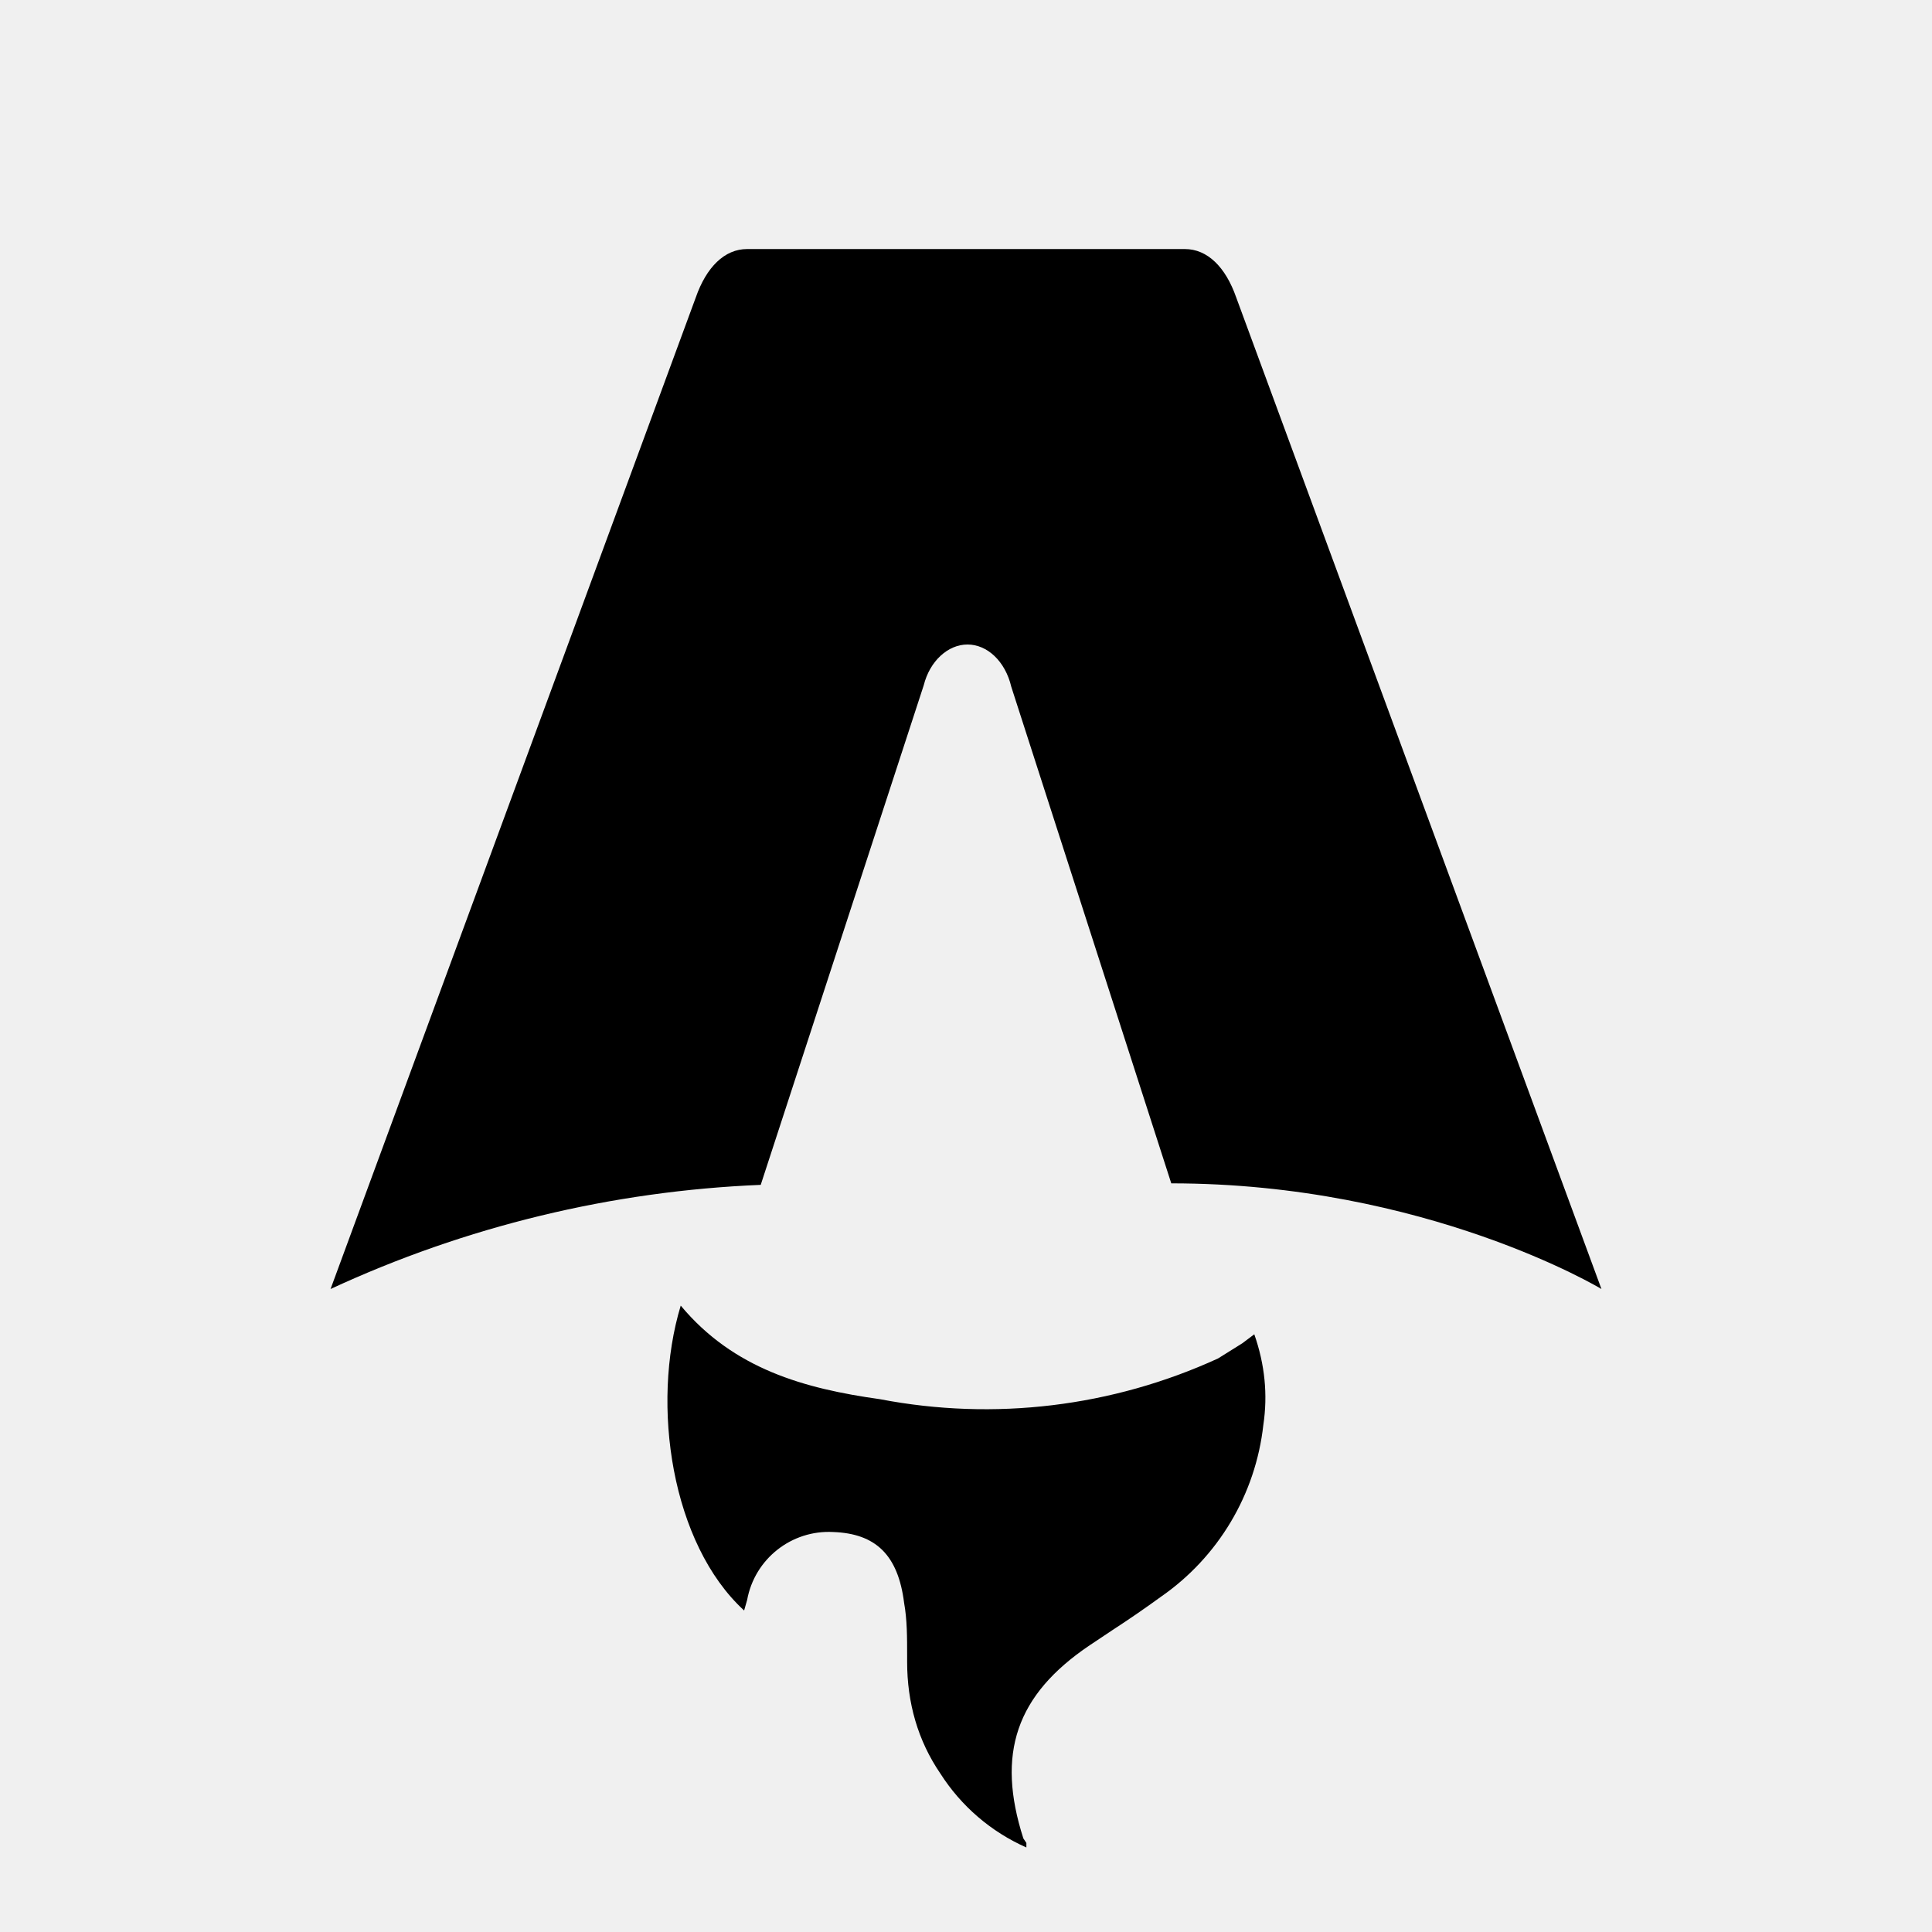
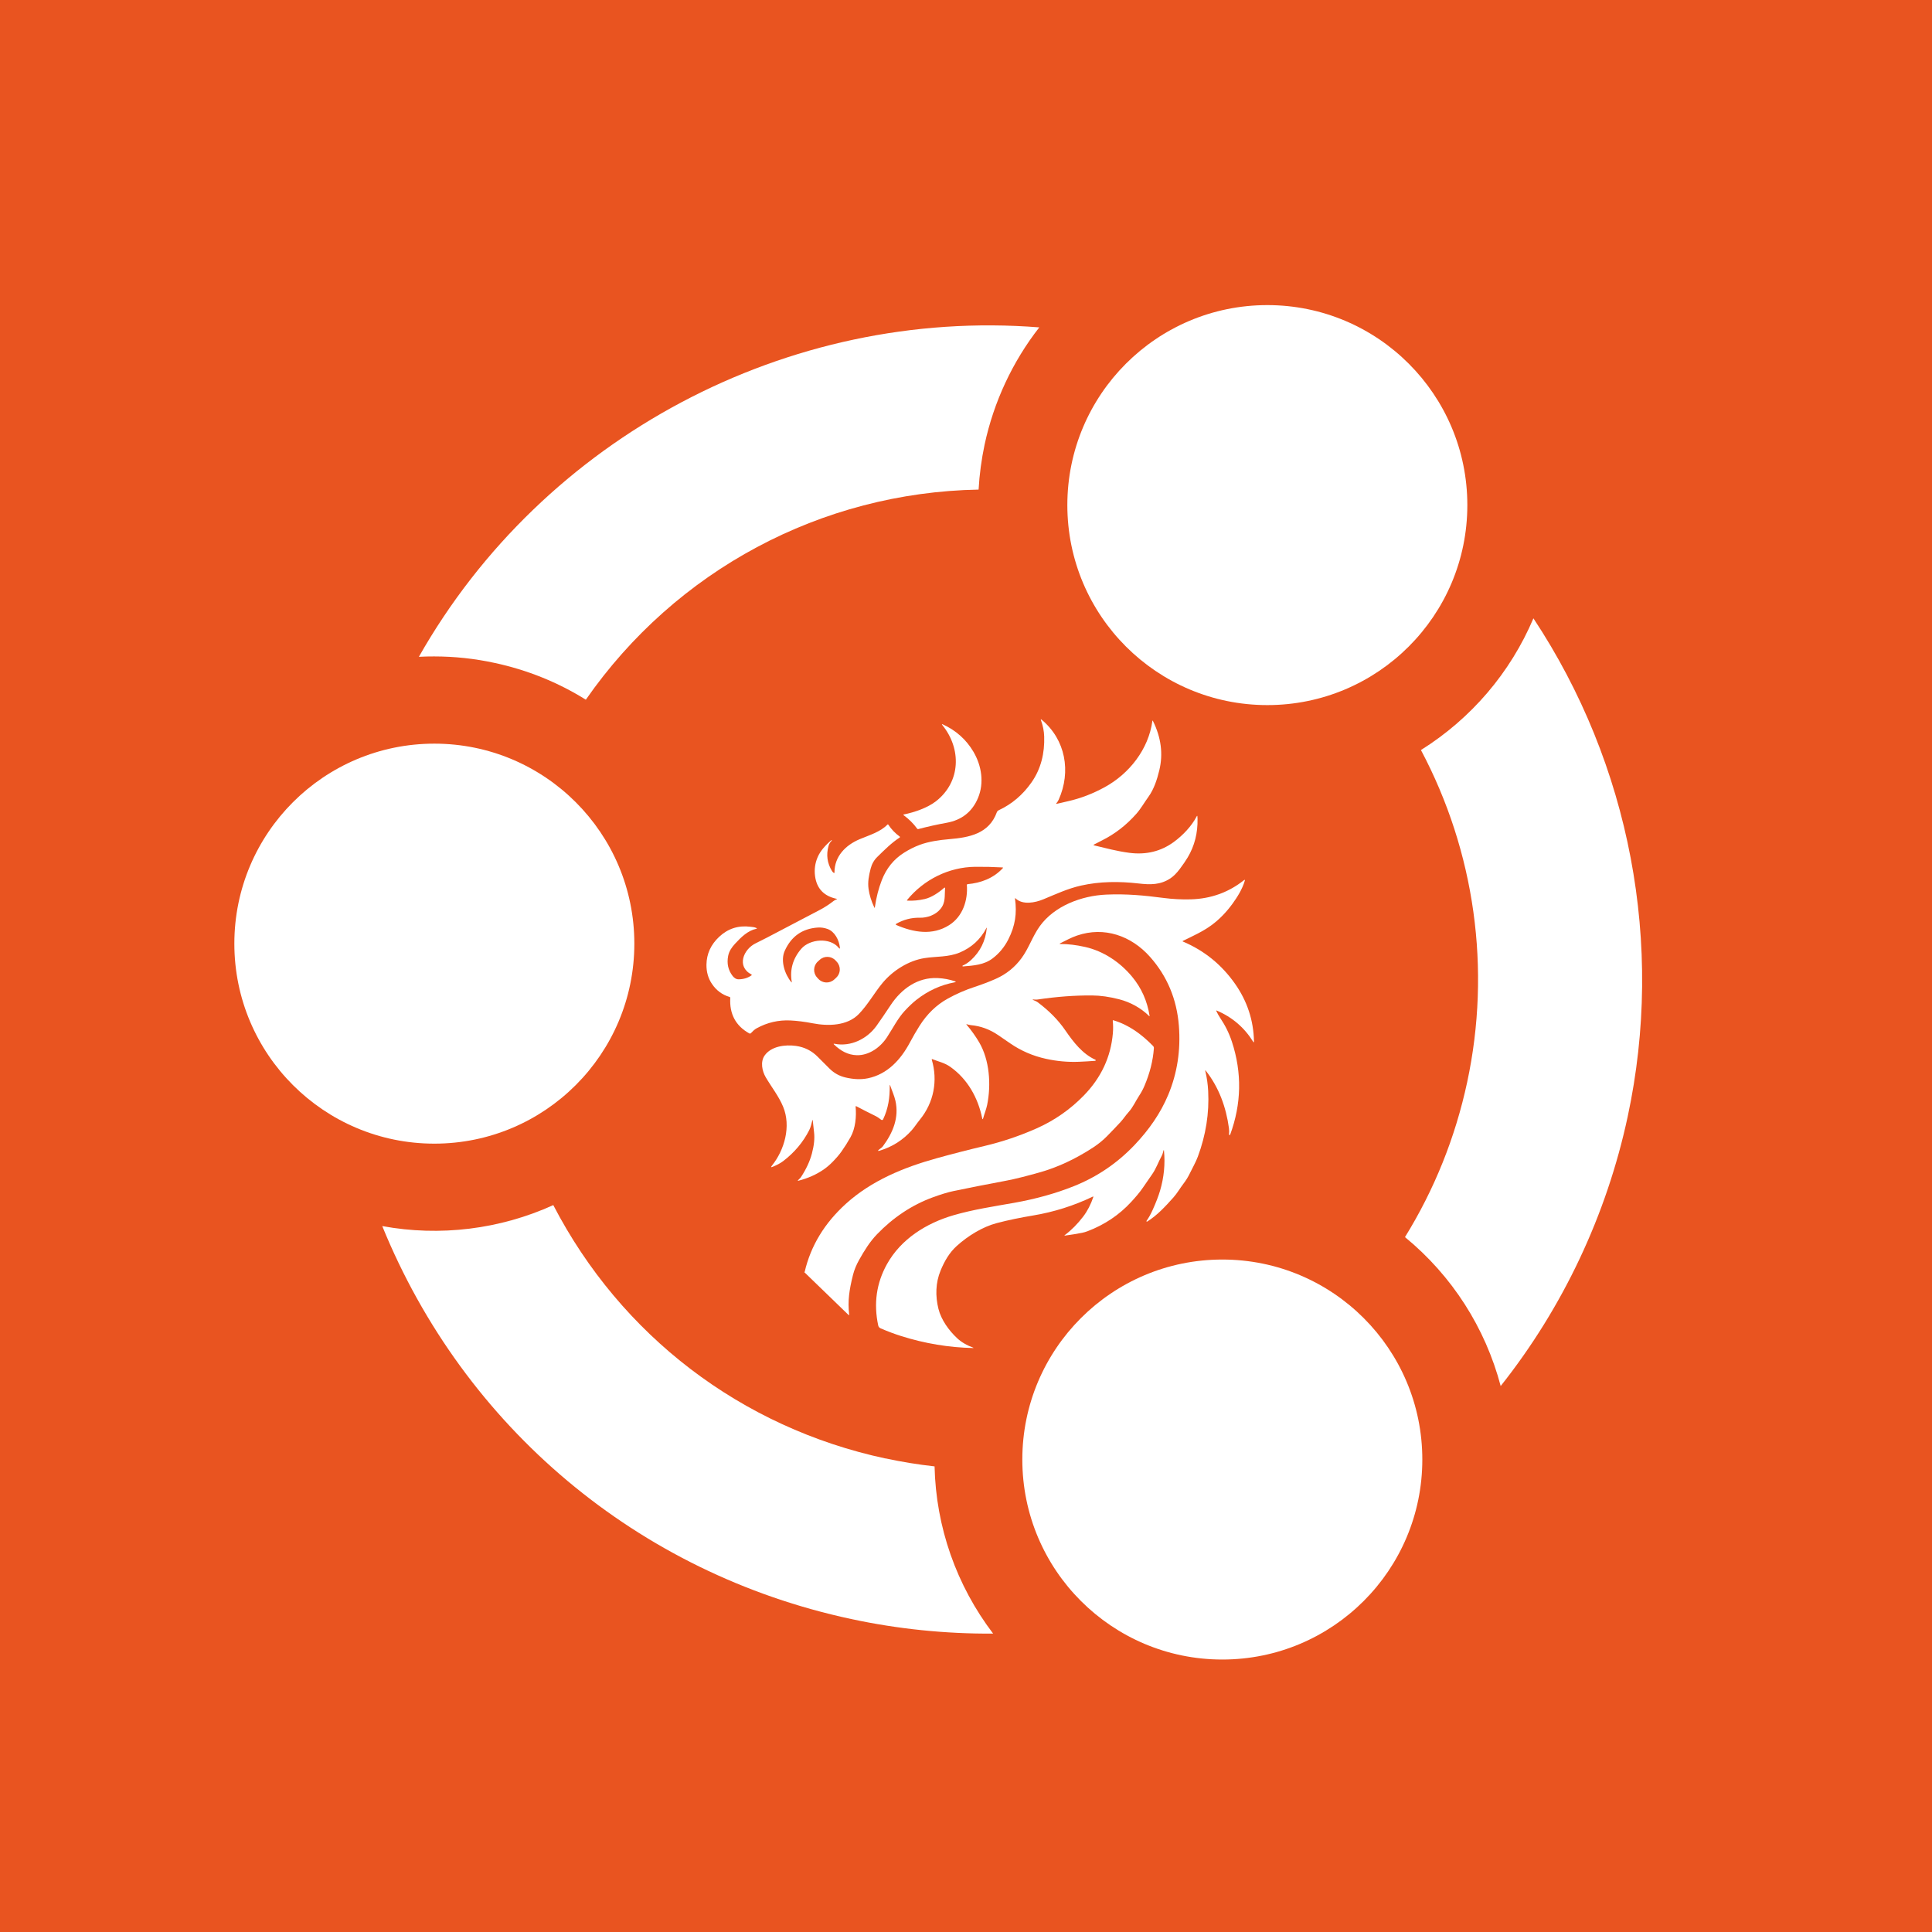
- <svg xmlns="http://www.w3.org/2000/svg" fill="none" viewBox="0 0 128 128">
-   <path d="M50.4 78.5a75.1 75.1 0 0 0-28.5 6.9l24.2-65.7c.7-2 1.9-3.2 3.4-3.2h29c1.5 0 2.7 1.2 3.4 3.2l24.2 65.7s-11.6-7-28.5-7L67 45.5c-.4-1.7-1.6-2.8-2.9-2.8-1.3 0-2.5 1.1-2.9 2.7L50.4 78.5Zm-1.1 28.2Zm-4.2-20.2c-2 6.6-.6 15.8 4.2 20.2a17.5 17.5 0 0 1 .2-.7 5.5 5.5 0 0 1 5.7-4.5c2.8.1 4.3 1.5 4.7 4.7.2 1.1.2 2.3.2 3.5v.4c0 2.7.7 5.2 2.2 7.4a13 13 0 0 0 5.7 4.9v-.3l-.2-.3c-1.8-5.6-.5-9.5 4.4-12.8l1.5-1a73 73 0 0 0 3.2-2.2 16 16 0 0 0 6.8-11.4c.3-2 .1-4-.6-6l-.8.6-1.6 1a37 37 0 0 1-22.4 2.7c-5-.7-9.7-2-13.2-6.2Z" />
-   <style>
-         path { fill: #000; }
-         @media (prefers-color-scheme: dark) {
-             path { fill: #FFF; }
-         }
+ <svg xmlns="http://www.w3.org/2000/svg" width="184.194mm" height="184.194mm" viewBox="0 0 184.194 184.194" version="1.1" id="svg1" xml:space="preserve">
+   <defs id="defs1">
+     <style id="style1">
+       .cls-1 {
+         fill: none;
+       }
+ 
+       .cls-2 {
+         fill: #e95420;
+       }
+ 
+       .cls-3 {
+         fill: #fff;
+       }
    </style>
+   </defs>
+   <g id="layer1" transform="translate(-12.90325,-109.306)">
+     <g id="g1" transform="matrix(0.2645833,0,0,0.2645833,-30.47622,13.03333)">
+       <g id="g3" transform="matrix(2.362205,0,0,2.362205,-197.4934,1247.462)">
+         <g id="g4" transform="matrix(1.16,0,0,1.16,-48.0588,49.81531)">
+           <g id="g19" transform="translate(173.3375,-511.3456)">
+             <rect class="cls-2" width="254.061" height="254.061" id="rect15" x="0" y="145.939" style="stroke-width:1" />
+             <rect class="cls-1" x="30.25" y="169.38" width="193.57" height="193.57" id="rect16" />
+           </g>
+           <g id="g324" transform="translate(-4.085001,-2.939333)">
+             <circle class="cls-3" cx="61.202" cy="272.97" r="26.3" id="circle16" transform="translate(173.3375,-511.3456)" />
+             <circle class="cls-3" cx="170.742" cy="215.3" r="26.3" id="circle17" transform="translate(173.3375,-511.3456)" />
+             <path class="cls-3" d="m 120.522,340.67 c -18.95,-4.06 -34.78,-16.16 -43.68,-33.32 -7.01,3.19 -14.9,4.16 -22.49,2.76 10.77,26.45 33.61,45.66 61.65,51.67 6.15,1.32 12.42,1.96 18.68,1.92 -4.83,-6.35 -7.52,-14.01 -7.7,-21.99 -2.17,-0.24 -4.33,-0.59 -6.45,-1.05 z" id="path17-7" transform="translate(173.3375,-511.3456)" />
+             <circle class="cls-3" cx="164.822" cy="340.81" r="26.3" id="circle18" transform="translate(173.3375,-511.3456)" />
+             <path class="cls-3" d="m 201.422,331.15 c 8.18,-10.31 13.94,-22.5 16.71,-35.45 4.84,-22.59 0.32,-46.29 -12.4,-65.51 -3.03,7.14 -8.17,13.17 -14.79,17.32 7.1,13.38 9.26,28.82 6.08,43.67 -1.56,7.27 -4.31,14.12 -8.18,20.38 6.19,5.08 10.56,11.91 12.59,19.6 z" id="path18" transform="translate(173.3375,-511.3456)" />
+             <path class="cls-3" d="m 59.172,235.25 c 0.67,-0.04 1.34,-0.05 2,-0.05 2.66,0 5.31,0.28 7.94,0.85 4.29,0.92 8.32,2.54 12.01,4.84 11.84,-17.03 30.95,-27.25 51.65,-27.63 0.11,-1.99 0.38,-3.97 0.79,-5.92 1.21,-5.63 3.67,-10.9 7.19,-15.41 -33.08,-2.62 -65.22,14.45 -81.59,43.33 z" id="path19" transform="translate(173.3375,-511.3456)" />
+             <g id="g2" transform="matrix(0.1494042,0,0,0.1494042,214.8055,-304.1097)" style="fill:#ffffff;stroke:none">
+               <path fill="#ec5100" d="m 680.033,316.878 q 4.84,-1.15 9.82,-2.27 16.45,-3.71 32.2,-12.32 c 21.77,-11.89 38.63,-33.47 42.02,-58.22 q 0.12,-0.86 0.51,-0.08 10.83,21.86 5.56,43.54 c -1.89,7.79 -4.62,16.42 -9.55,23.22 -3.64,5.01 -6.54,10.3 -10.64,14.95 q -13.21,14.96 -30.23,23.42 -3.44,1.7 -6.97,3.6 -0.99,0.53 0.11,0.78 c 10.46,2.46 19.83,5.09 31.06,6.55 q 22,2.84 38.94,-9.51 c 7.77,-5.67 15.74,-13.89 20.23,-22.63 q 0.5,-0.96 0.61,0.12 0.1,0.98 0.12,2.01 0.4,18.84 -8.67,34.05 -2.62,4.38 -6.88,10.06 -4.14,5.52 -8.17,8.24 c -8.93,6.01 -17.99,5.79 -28.11,4.63 -17.06,-1.97 -34.3,-1.86 -50.79,1.86 -11.63,2.62 -22.11,7.53 -33.04,12.05 -7.35,3.05 -18.28,5.2 -24.52,-0.79 q -0.56,-0.53 -0.46,0.24 c 1.75,12.95 0.22,23.86 -5.94,35.95 q -5.13,10.06 -13.8,16.63 c -7.56,5.73 -16.63,6.31 -26.08,7.07 q -0.36,0.03 -0.44,-0.32 -0.04,-0.14 0.02,-0.27 0.04,-0.1 0.15,-0.15 3.7,-1.54 7.25,-4.77 12.29,-11.2 13.98,-28.25 0.09,-0.82 -0.29,-0.09 -7.87,15.06 -23.54,21.62 c -9.97,4.17 -20.39,3.27 -30.83,4.88 -14.2,2.18 -27.93,11.02 -36.79,21.53 -7.2,8.54 -13.1,19.4 -21.22,27.76 -10.08,10.36 -26.82,10.77 -40.58,8.1 q -10.58,-2.05 -19.63,-2.49 -15.63,-0.76 -29.61,6.85 c -2.05,1.12 -3.52,2.66 -5.1,4.32 a 1.22,1.21 36.4 0 1 -1.48,0.22 q -17.9,-10 -16.71,-31.31 0.03,-0.58 -0.52,-0.74 -9.79,-2.85 -15.65,-11.58 -4.9,-7.31 -4.78,-16.89 0.19,-14.22 11.24,-24.55 11.52,-10.76 27.34,-8.81 c 1.87,0.23 3.63,0.29 5.35,1.11 q 0.99,0.47 -0.09,0.7 c -7.45,1.58 -13.4,7.42 -18.61,13.09 -2.92,3.17 -5.3,6.48 -6.14,10.82 q -1.95,10.01 3.98,17.66 c 1.3,1.67 3.09,2.93 5.3,2.9 q 6.55,-0.09 11.36,-3.56 a 0.38,0.38 0 0 0 -0.05,-0.64 c -13.6,-7.11 -6.97,-22.34 3.56,-27.46 q 5.38,-2.62 10.17,-5.13 23.24,-12.19 46.42,-24.33 6.16,-3.23 12.07,-7.84 c 0.8,-0.62 1.66,-1.05 2.6,-1.41 q 0.85,-0.32 -0.04,-0.51 -16.71,-3.57 -18.89,-20.04 -1.13,-8.57 2.28,-16.57 c 2.5,-5.88 7.24,-10.77 11.94,-14.9 q 0.21,-0.18 0.4,0.02 l 0.18,0.18 a 0.03,0.03 0 0 1 0,0.04 q -2.15,2 -2.91,4.72 -3.31,11.78 3.03,22.12 0.6,0.98 1.52,1.6 0.65,0.44 0.65,-0.34 c 0.02,-14.21 9.76,-24.04 22.26,-29.31 8.06,-3.4 18.28,-6.37 24.4,-12.87 a 0.46,0.45 49.6 0 1 0.71,0.06 q 4.09,6.2 10.08,10.54 a 0.49,0.49 0 0 1 -0.02,0.81 c -7.29,4.72 -13.56,11.08 -19.71,17.08 q -4.31,4.2 -5.88,10.35 c -1.54,6.03 -2.69,11.65 -1.82,17.85 q 1.11,7.96 5.01,16.21 0.4,0.86 0.53,-0.08 1.84,-12.89 6.11,-23.89 6.08,-15.64 19.55,-24.12 6.8,-4.29 13.68,-6.87 c 8.01,-3 17.39,-4.33 26.16,-5.07 17.61,-1.48 35.04,-4.74 41.89,-23.76 0.29,-0.79 1.03,-1.42 1.77,-1.77 q 17.24,-8.05 28.75,-24.48 c 8.42,-12.02 11.59,-25.89 11.13,-40.33 q -0.23,-7.24 -2.84,-14.34 -0.5,-1.36 0.61,-0.44 c 21.08,17.5 26.04,45.69 15.01,70.33 q -0.75,1.66 -1.96,3.07 -0.71,0.84 0.36,0.59 z m -98.44,74.18 c -0.52,6.95 0.67,12.74 -4.11,18.47 -4.37,5.26 -11.65,7.78 -18.09,7.63 q -11,-0.25 -20.86,5.38 a 0.55,0.55 0 0 0 0.05,0.98 c 15.36,6.65 31.9,9.48 46.61,0.17 11.93,-7.54 16.63,-21.81 15.59,-35.38 a 0.64,0.64 0 0 1 0.58,-0.68 c 11.9,-1.08 22.83,-5.21 31,-14.04 q 0.61,-0.65 -0.28,-0.7 -12.08,-0.68 -24.04,-0.55 c -23,0.25 -45.1,11.12 -59.95,29.32 a 0.28,0.28 0 0 0 0.2,0.45 q 7.53,0.41 15.49,-1.42 c 5.99,-1.38 12.46,-5.81 17.15,-9.95 a 0.39,0.4 71.2 0 1 0.66,0.32 z m -126.57,53.46 c 7.51,-8.74 25.43,-10.23 32.99,-0.85 q 1.24,1.54 1.01,-0.42 c -0.78,-6.5 -4.47,-13.89 -10.87,-16.2 q -4.29,-1.55 -8.69,-1.24 -20.39,1.44 -28.98,20.49 c -3.93,8.7 0.03,20.6 5.78,27.55 q 0.56,0.67 0.41,-0.18 -2.75,-16.23 8.35,-29.15 z m 30.272,10.325 a 9.91,9.91 0 0 0 -13.999,-0.66 l -1.701,1.548 a 9.91,9.91 0 0 0 -0.66,13.999 l 1.077,1.183 a 9.91,9.91 0 0 0 13.999,0.66 l 1.701,-1.548 a 9.91,9.91 0 0 0 0.66,-13.999 z" id="path11" style="fill:#ffffff;stroke:none" />
+               <path stroke="#f29d63" vector-effect="non-scaling-stroke" d="m 362.92,716.67 39.2,37.93 c 0.22,0.135 0.5,-0.043 0.47,-0.3 -0.68,-5.92 -0.7,-11.71 -0.06,-17.37 0.56,-4.967 1.71,-10.89 3.45,-17.77 1.107,-4.353 2.927,-8.78 5.46,-13.28 4.66,-8.27 9.25,-15.75 15.8,-22.54 13.91,-14.41 30.38,-25.58 48.98,-32.37 7.353,-2.68 13.473,-4.53 18.36,-5.55 14.02,-2.913 28.947,-5.85 44.78,-8.81 10.43,-1.94 20.74,-4.76 30.48,-7.47 15.933,-4.44 31.747,-11.777 47.44,-22.01 4.627,-3.013 8.79,-6.413 12.49,-10.2 4.22,-4.313 8.093,-8.37 11.62,-12.17 2.52,-2.71 4.53,-5.93 7.04,-8.69 4.05,-4.43 6.26,-9.83 9.51,-14.73 1.74,-2.627 3.24,-5.417 4.5,-8.37 4.8,-11.267 7.583,-22.34 8.35,-33.22 0.06,-0.767 -0.193,-1.44 -0.76,-2.02 -10.11,-10.34 -21.29,-18.57 -34.98,-22.61 -0.34,-0.1 -0.493,0.03 -0.46,0.39 0.387,3.673 0.417,7.39 0.09,11.15 -1.787,20.707 -10.233,38.86 -25.34,54.46 -12.04,12.433 -25.983,22.167 -41.83,29.2 -14.893,6.6 -30.13,11.743 -45.71,15.43 -14.067,3.327 -28.067,6.92 -42,10.78 -29.42,8.16 -57.51,19.76 -79.91,39.97 -18.94,17.087 -31.087,37.083 -36.44,59.99 -0.056,0.237 -0.341,0.334 -0.53,0.18" id="path5" style="display:inline;fill:#ffffff;stroke:none" transform="translate(94.61338,12.27807)" />
+               <path fill="#ec5100" d="m 610.653,311.628 q -7.63,18.35 -27.69,21.97 -12.31,2.22 -24.98,5.55 a 0.86,0.85 65 0 1 -0.9,-0.33 q -4.91,-6.75 -11.84,-11.84 -0.75,-0.55 0.17,-0.74 c 9.21,-1.86 20.73,-5.78 28.24,-11.64 21.9,-17.13 22.43,-46.19 5.63,-66.92 q -1.11,-1.37 0.49,-0.63 17.36,8.01 26.81,24.04 c 7.27,12.33 9.51,27.46 4.07,40.54 z" id="path12" style="fill:#ffffff;stroke:none" />
+               <path fill="#ec5100" d="m 600.503,511.258 q 6.35,7.47 11.05,15.44 c 9.2,15.57 10.74,37.26 7.11,55.14 -0.81,4.01 -2.45,7.79 -3.49,11.73 q -0.51,1.93 -0.91,-0.03 c -3.68,-17.86 -12.79,-34.27 -27.9,-45.03 -5.26,-3.75 -10.37,-4.62 -16.07,-6.92 a 0.32,0.31 2.8 0 0 -0.42,0.38 c 5.52,18.58 1.87,37.9 -10.56,53.08 -2.48,3.01 -4.47,6.26 -7.09,9.21 q -11.38,12.77 -27.94,17.86 -2.99,0.92 -0.58,-1.07 c 1.07,-0.88 2.27,-1.5 3.12,-2.65 8.97,-12.03 14.4,-25.38 11.11,-40.07 -1.05,-4.67 -3.1,-9.03 -4.65,-13.59 q -0.4,-1.18 -0.39,0.07 c 0.11,10.63 -1.18,19.96 -5.81,29.8 a 1.09,1.09 0 0 1 -1.64,0.41 c -1.56,-1.16 -3.13,-2.39 -4.88,-3.25 q -8.73,-4.29 -17.23,-8.76 a 0.32,0.32 0 0 0 -0.46,0.31 c 0.78,8.77 -0.08,19.23 -4.54,27.12 q -3.79,6.69 -7.94,12.54 -2.92,4.13 -7.7,9.01 -3.92,4 -7.86,6.72 -9.74,6.72 -22.24,9.92 -1.05,0.27 -0.3,-0.52 c 0.83,-0.88 1.88,-1.72 2.54,-2.73 q 6.86,-10.47 9.57,-20.65 2.87,-10.79 1.89,-18.72 -0.67,-5.45 -1.13,-10.36 -0.11,-1.19 -0.41,-0.04 c -0.77,2.94 -1.28,5.68 -2.69,8.47 q -8.05,15.91 -22.87,27.25 c -2.76,2.12 -6.02,3.68 -9.28,5.04 q -2.29,0.96 -0.73,-0.97 c 11.13,-13.86 17.03,-34.65 9.88,-51.92 -3.89,-9.36 -10.19,-17.2 -15.28,-25.86 -3.24,-5.53 -4.9,-13.66 -0.98,-19.21 5.77,-8.16 18,-9.75 27.52,-8.43 q 11.3,1.58 19.19,9.59 5.07,5.17 10.55,10.54 5.9,5.79 13.87,7.65 c 6.53,1.52 13.12,2.09 19.79,0.71 17.27,-3.59 28.95,-16.49 37,-31.62 q 4.07,-7.64 8.38,-14.46 9.95,-15.77 24.9,-24.04 11.22,-6.21 23.27,-10.17 10.38,-3.41 19.11,-7.3 13.68,-6.1 22.54,-18.16 c 6.44,-8.76 9.65,-19.21 16.03,-28.08 12.78,-17.79 36.63,-26.88 58.64,-27.84 17.48,-0.76 33.26,0.71 50.14,2.93 q 12.19,1.6 24.21,1.25 26.47,-0.77 46.66,-16.81 1.22,-0.97 0.78,0.53 c -2.16,7.33 -6.51,14.26 -10.85,20.22 q -8.27,11.35 -18.42,18.8 c -7.67,5.63 -16.49,9.57 -25.09,13.79 q -0.71,0.35 0.02,0.65 28.1,11.91 45.82,37.19 16.08,22.95 16.64,50.68 0.03,1.47 -0.75,0.22 -11.65,-18.72 -32.06,-27.39 -0.64,-0.27 -0.35,0.36 1.49,3.25 3.27,5.89 6.87,10.2 10.46,21.18 13.46,41.07 -1.56,81.89 -0.15,0.39 -0.55,0.27 -0.14,-0.04 -0.25,-0.13 -0.16,-0.12 -0.15,-0.32 0.26,-3.06 -0.11,-5.72 c -2.48,-18.33 -8.81,-35.8 -20.29,-50.38 q -0.77,-0.99 -0.48,0.23 2.04,8.52 2.51,17.63 1.49,29.18 -9.1,57.68 c -1.89,5.09 -4.77,9.96 -7.13,14.87 q -2.24,4.68 -5.52,8.93 c -3.05,3.97 -5.49,8.39 -8.85,12.13 -6.92,7.71 -14.24,15.78 -23.18,21.27 a 0.34,0.32 51.1 0 1 -0.41,-0.05 q -0.13,-0.13 -0.14,-0.32 0,-0.17 0.09,-0.31 2.84,-4.03 5.28,-9.43 4.48,-9.92 6.59,-17.08 5.21,-17.64 3.45,-35.41 -0.09,-0.93 -0.38,-0.04 c -0.52,1.59 -0.72,3.15 -1.54,4.64 -2.93,5.3 -4.96,11.35 -8.5,16.35 q -4.04,5.71 -7.97,11.56 c -2.96,4.4 -6.89,8.89 -10.46,12.76 q -15.8,17.16 -38.4,25.77 -2.42,0.92 -4.74,1.38 -6.99,1.4 -15.09,2.47 -0.92,0.12 -0.18,-0.44 8.83,-6.66 16.2,-16.34 5.55,-7.29 8.93,-17.3 a 0.24,0.24 0 0 0 -0.33,-0.29 q -25.26,12.11 -52.74,16.68 c -10.79,1.79 -21.88,4.03 -32.06,6.73 -12.42,3.29 -25.19,11.13 -35.07,20.04 -6.57,5.93 -10.82,13.34 -14.3,21.74 -4.41,10.66 -4.67,22.47 -1.86,33.68 2.41,9.63 9.12,18.97 16.4,25.78 q 5.55,5.2 14.32,8.43 a 0.14,0.14 0 0 1 -0.05,0.27 q -32.24,-0.69 -63.42,-10.53 -8.6,-2.71 -18.01,-6.74 -1.87,-0.8 -2.26,-2.62 -6.18,-28.94 7.66,-53.87 c 12.31,-22.18 34.66,-36.11 58.46,-43.08 17.29,-5.06 35.8,-7.84 53.43,-10.96 q 28.64,-5.08 52.62,-14.66 30.69,-12.26 53.56,-36.36 c 12.49,-13.17 22.7,-27.65 29.56,-44.1 q 11.89,-28.52 9.35,-60.78 -2.78,-35.1 -25.35,-60.56 c -16.55,-18.67 -40.36,-26.97 -64.26,-18.81 -5.09,1.73 -9.86,4.34 -14.66,6.74 q -1.42,0.71 0.17,0.71 9.79,-0.03 21.48,2.58 c 16.29,3.64 30.85,13.46 41.36,26.11 q 12.36,14.85 15.45,34.42 0.13,0.79 -0.44,0.23 c -7.16,-7.02 -16.28,-12.1 -26.32,-14.69 q -12.75,-3.29 -23.73,-3.37 -22.78,-0.18 -47.92,3.55 c -1.33,0.2 -2.59,0.02 -3.92,-0.01 q -1.13,-0.03 -0.11,0.45 c 1.48,0.68 2.96,1.2 4.26,2.19 9.59,7.27 17.51,15.03 24.17,24.73 7.11,10.34 15.05,20.56 26.38,25.7 a 0.43,0.43 0 0 1 0.22,0.58 q -0.15,0.33 -0.51,0.35 -7.19,0.55 -14.18,0.84 -14.54,0.6 -29.14,-2.62 -17.12,-3.77 -31.33,-13.52 -5.12,-3.51 -10.45,-7.18 -11.26,-7.74 -24.13,-8.92 c -1.34,-0.13 -2.43,-0.4 -3.7,-0.81 q -0.76,-0.26 -0.24,0.36 z" id="path14" style="fill:#ffffff;stroke:none" />
+               <path fill="#ec5100" d="m 503.833,538.158 c -7.75,-0.24 -14.08,-3.79 -19.83,-9.29 q -1.1,-1.05 0.39,-0.75 c 14.3,2.82 28.74,-4.36 36.99,-15.97 q 5.37,-7.57 12.31,-18.05 c 9.42,-14.23 23.69,-24.7 41.48,-23.83 q 8.05,0.4 15.05,2.82 1.65,0.57 -0.06,0.89 -18.54,3.47 -33.77,15.44 -4.68,3.67 -10.32,9.74 c -6.06,6.52 -10.68,15.75 -15.74,23.42 -5.79,8.79 -15.83,15.91 -26.5,15.58 z" id="path16" style="fill:#ffffff;stroke:none" />
+             </g>
+           </g>
+         </g>
+       </g>
+     </g>
+   </g>
</svg>
